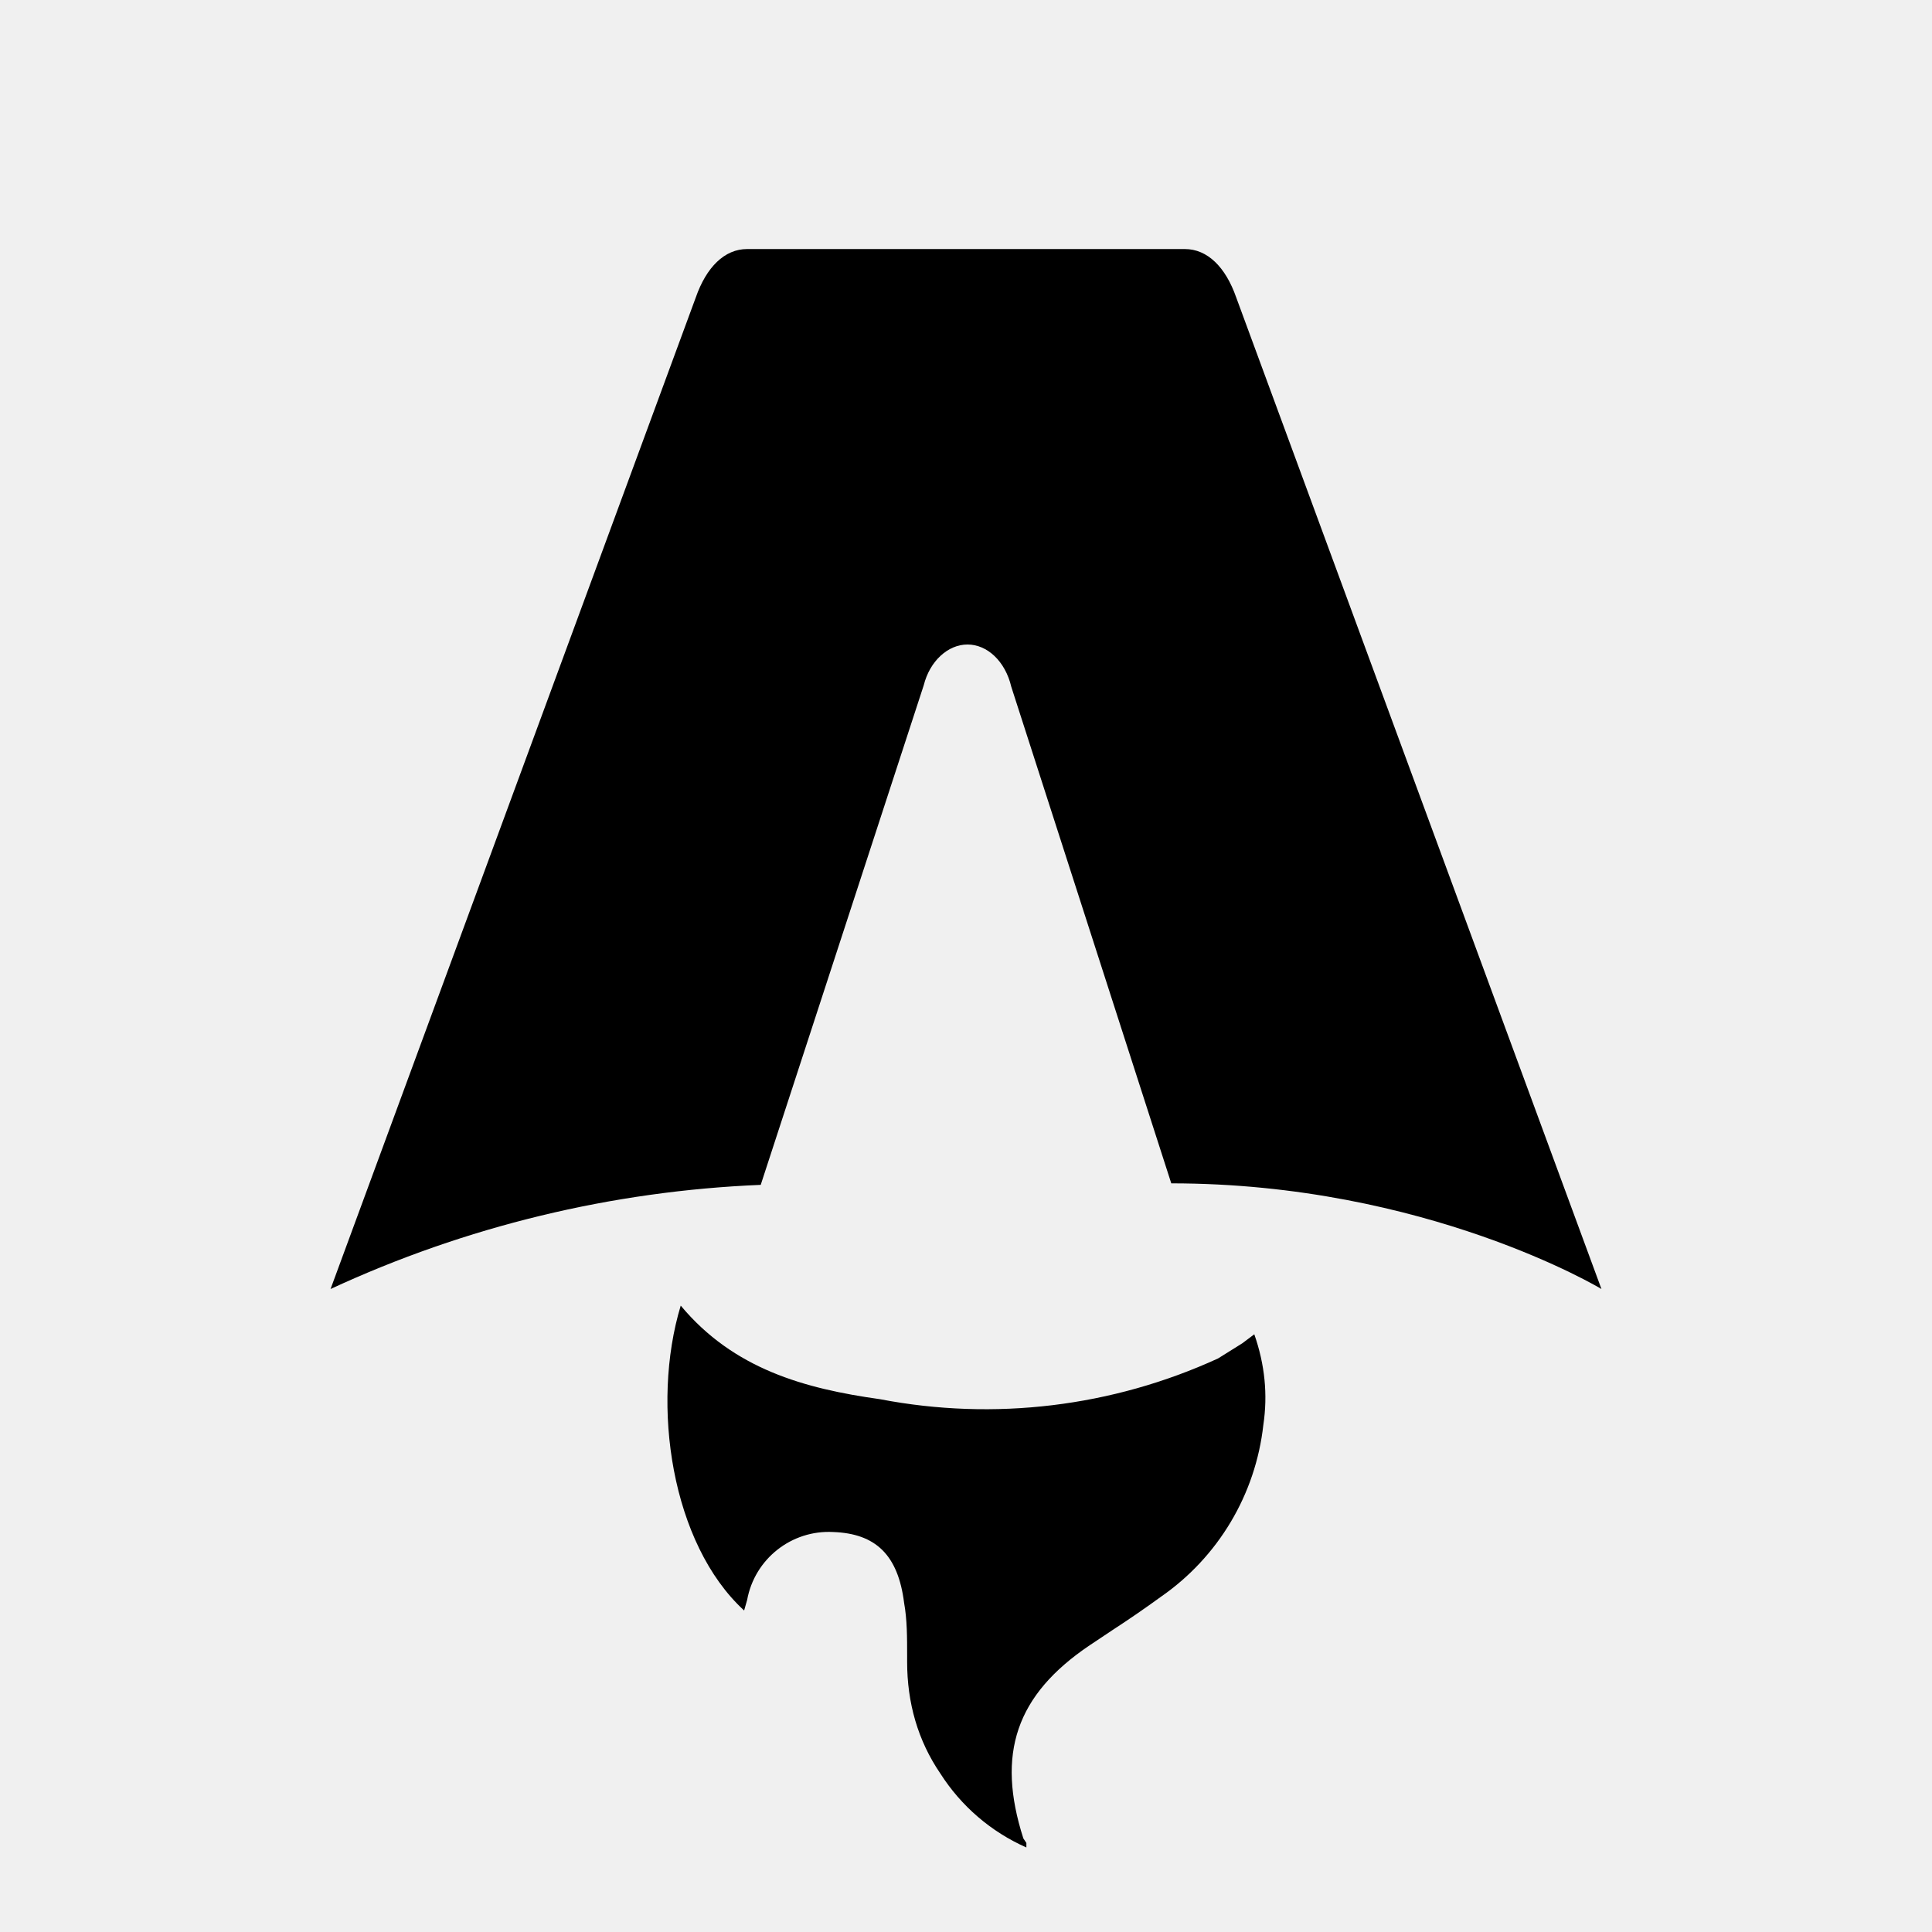
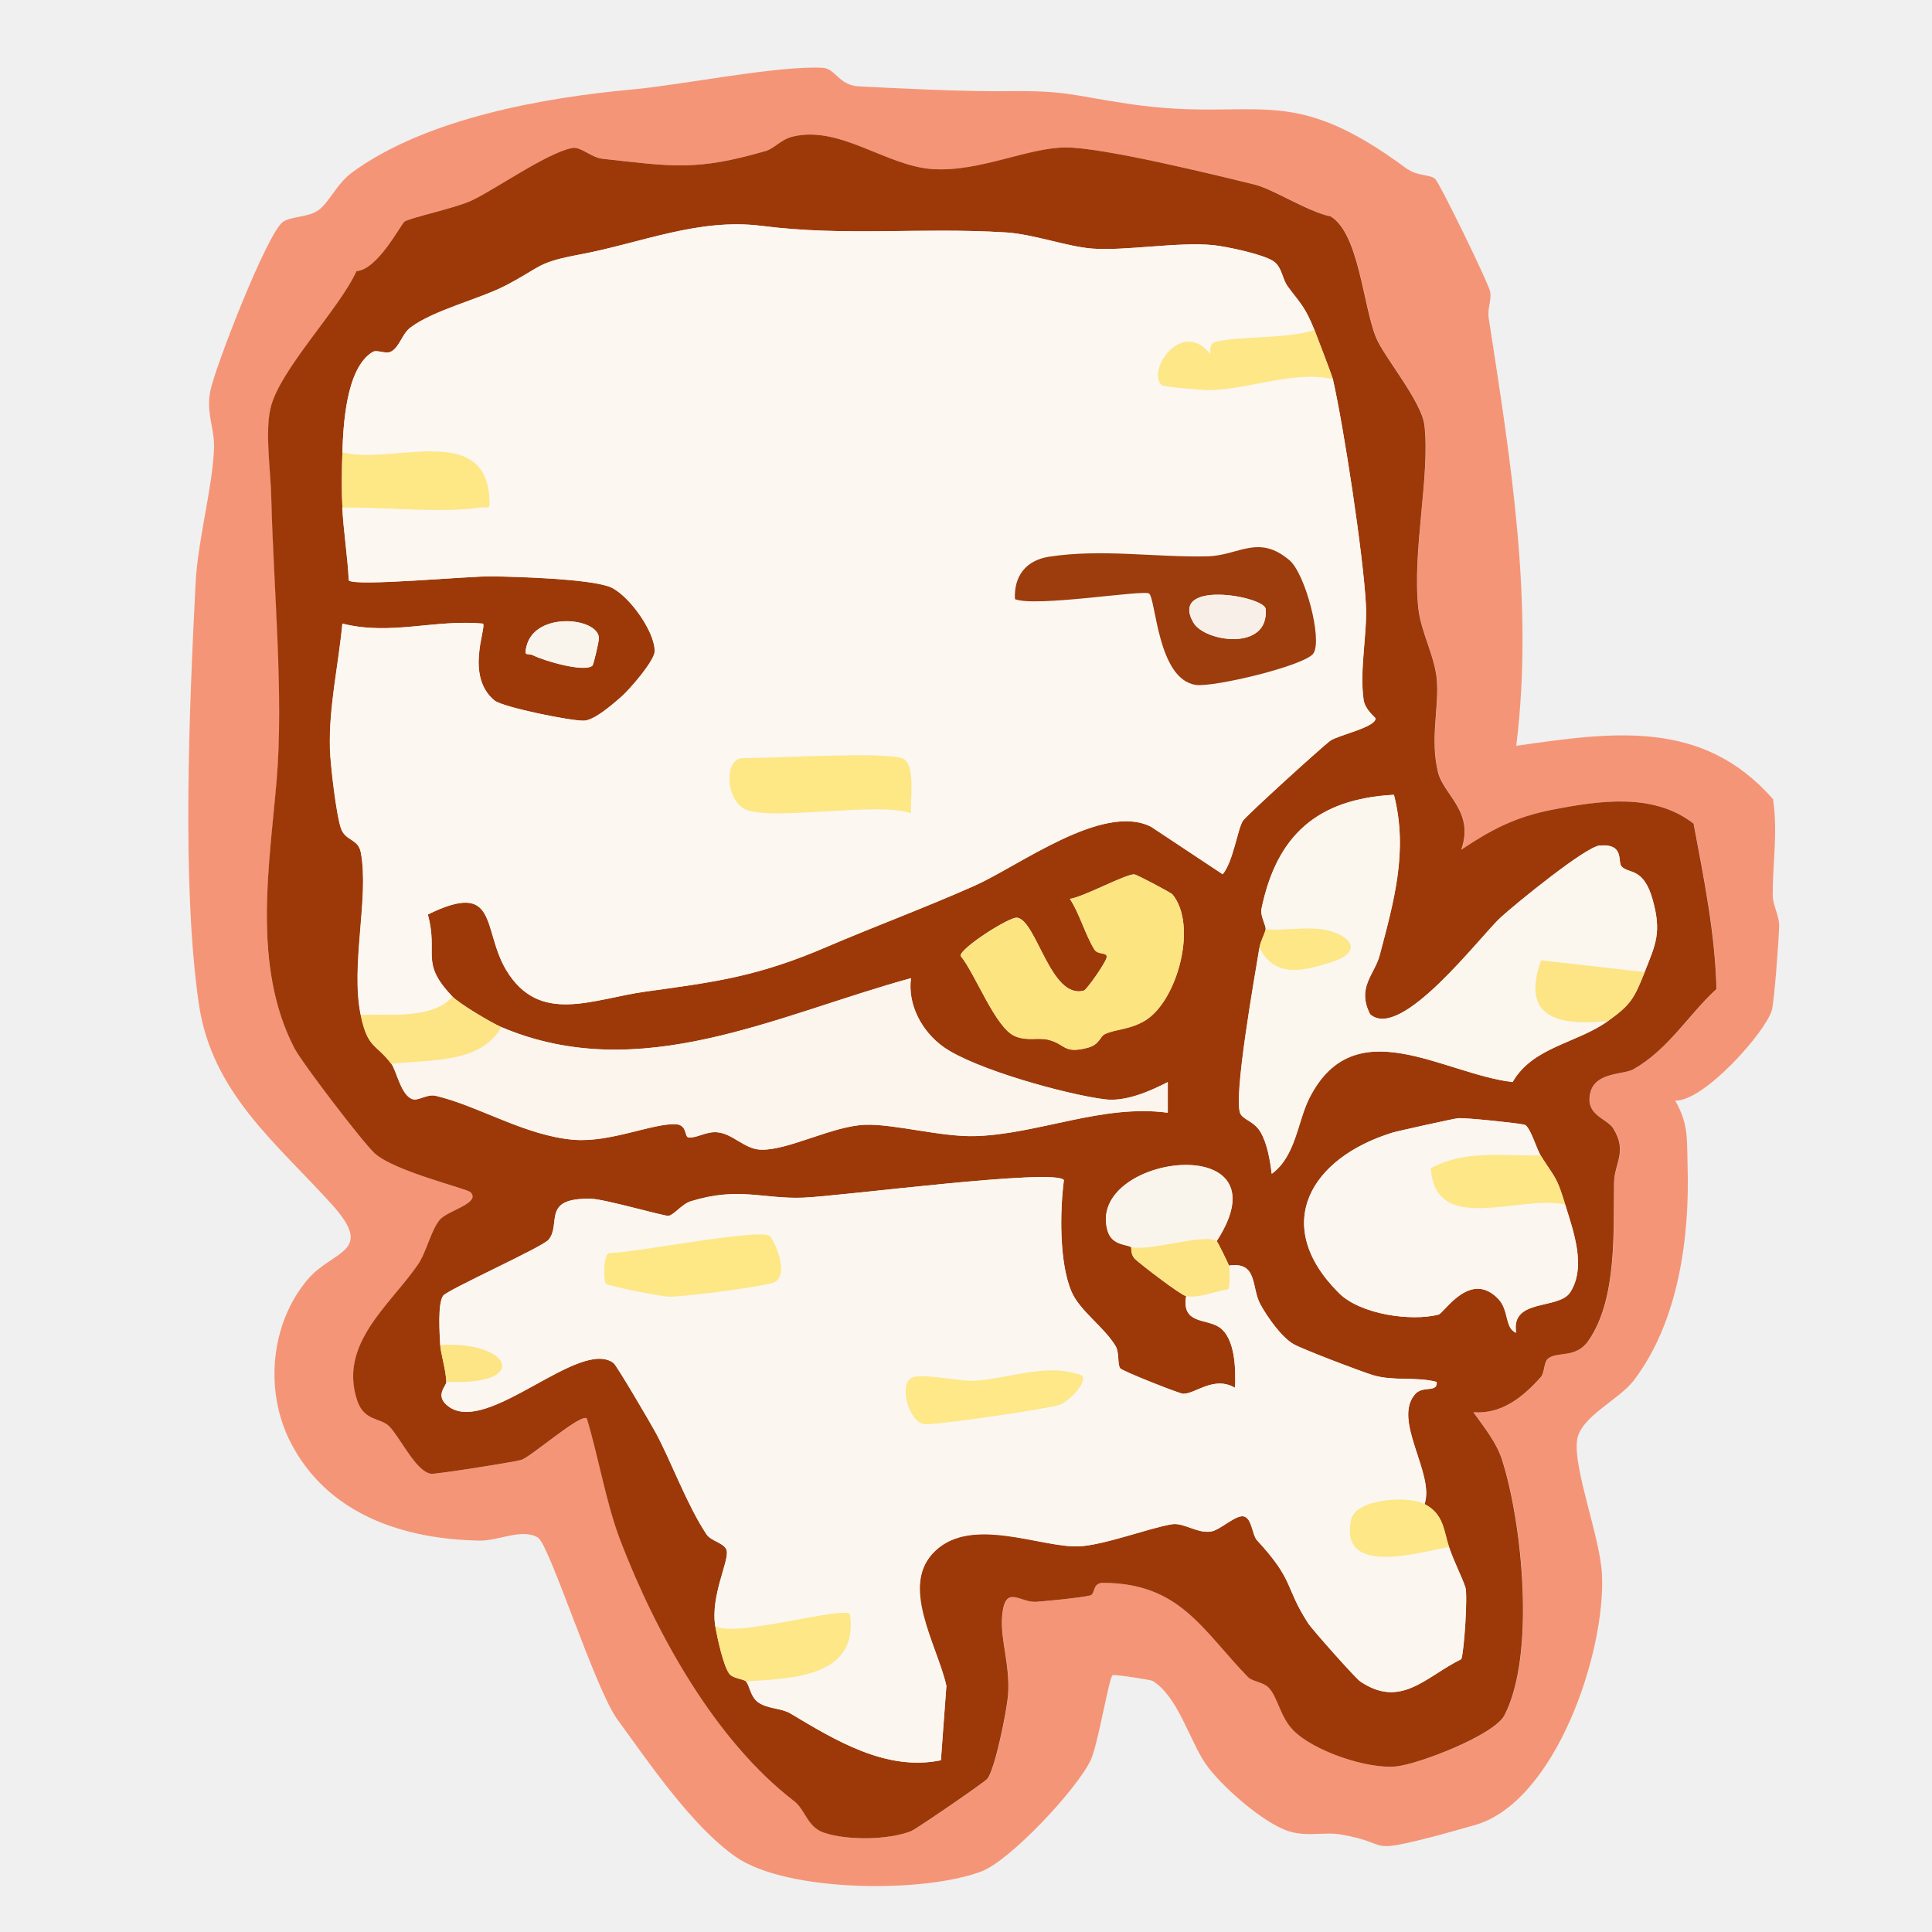
- <svg xmlns="http://www.w3.org/2000/svg" fill="none" viewBox="0 0 128 128">
-   <path d="M50.4 78.5a75.1 75.1 0 0 0-28.5 6.9l24.2-65.7c.7-2 1.9-3.2 3.4-3.2h29c1.5 0 2.7 1.2 3.4 3.2l24.2 65.7s-11.6-7-28.5-7L67 45.5c-.4-1.7-1.6-2.8-2.9-2.8-1.3 0-2.5 1.1-2.9 2.7L50.4 78.5Zm-1.1 28.2Zm-4.2-20.2c-2 6.6-.6 15.8 4.2 20.2a17.5 17.5 0 0 1 .2-.7 5.5 5.5 0 0 1 5.7-4.5c2.8.1 4.3 1.5 4.7 4.7.2 1.1.2 2.3.2 3.5v.4c0 2.7.7 5.2 2.2 7.4a13 13 0 0 0 5.7 4.9v-.3l-.2-.3c-1.8-5.6-.5-9.5 4.4-12.8l1.5-1a73 73 0 0 0 3.2-2.2 16 16 0 0 0 6.8-11.4c.3-2 .1-4-.6-6l-.8.6-1.6 1a37 37 0 0 1-22.4 2.7c-5-.7-9.7-2-13.2-6.2Z" />
-   <style>
-         path { fill: #000; }
-         @media (prefers-color-scheme: dark) {
-             path { fill: #FFF; }
-         }
+ <svg xmlns="http://www.w3.org/2000/svg" id="Layer_1" data-name="Layer 1" viewBox="0 0 236.25 236.25">
+   <defs>
+     <style>
+       .cls-1 {
+         fill: #fbf6ef;
+       }
+ 
+       .cls-2 {
+         fill: #faf5ec;
+       }
+ 
+       .cls-3 {
+         fill: #fcf7f0;
+       }
+ 
+       .cls-4 {
+         fill: #f8f0e8;
+       }
+ 
+       .cls-5 {
+         fill: #fee785;
+       }
+ 
+       .cls-6 {
+         fill: #fbf7f0;
+       }
+ 
+       .cls-7 {
+         fill: #fce480;
+       }
+ 
+       .cls-8 {
+         fill: #f59578;
+       }
+ 
+       .cls-9 {
+         fill: #9d3c0c;
+       }
+ 
+       .cls-10 {
+         fill: #fbf6ee;
+       }
+ 
+       .cls-11 {
+         fill: #fbf5ee;
+       }
+ 
+       .cls-12 {
+         fill: #fee888;
+       }
+ 
+       .cls-13 {
+         fill: #fee886;
+       }
+ 
+       .cls-14 {
+         fill: #fee786;
+       }
+ 
+       .cls-15 {
+         fill: #9d3909;
+       }
+ 
+       .cls-16 {
+         fill: #fde585;
+       }
    </style>
+   </defs>
+   <path class="cls-8" d="M172.17,20.7c1.13.84,2.74.62,3.33,1.18.56.53,6.56,12.81,6.73,13.82s-.36,2.06-.19,3.18c2.67,17.35,5.55,34.75,3.37,52.32,11.76-1.68,22.75-3.34,31.4,6.52.61,3.99-.06,8-.04,11.76,0,1.21.82,2.5.79,3.78-.05,1.74-.59,9.21-.91,10.31-.77,2.64-8.31,11.16-11.8,11.01,1.66,2.95,1.41,4.69,1.51,7.89.28,8.8-1.1,19.15-6.57,26.32-1.87,2.45-6.53,4.42-6.94,7.32-.49,3.47,2.81,11.82,3.04,16.38.49,9.49-5.68,28.06-15.73,30.74-1.74.47-3.53,1.01-5.22,1.44-8.04,2.03-4.66.77-10.89-.33-2.06-.37-4.09.29-6.35-.38-3.16-.93-8.53-5.69-10.32-8.34-1.93-2.86-3.39-8.24-6.45-10.08-.21-.13-4.67-.82-4.88-.69-.45.3-1.77,8.47-2.69,10.41-1.66,3.5-9.77,12.21-13.34,13.58-6.99,2.67-23.81,2.59-30.08-1.8-5.36-3.75-10.65-11.58-14.45-16.79-2.74-3.75-8.29-21.36-9.71-22.23-1.93-1.17-4.84.41-7.11.37-9.38-.16-18.61-3.22-23.13-12-3.22-6.25-2.49-14.49,2.05-19.9,3.06-3.65,8.31-3.28,3.06-9.13-6.79-7.55-14.75-13.68-16.34-24.63-2.11-14.58-1.16-36.16-.4-51.32.26-5.27,2.04-11.58,2.26-16.49.11-2.5-1-4.36-.46-7.08.59-2.96,6.94-19.28,8.87-20.69.94-.69,2.95-.55,4.24-1.37,1.4-.89,2.24-3.22,4.26-4.71,9.05-6.62,23.52-9.15,34.15-10.12,6.33-.58,17.84-2.95,23.36-2.66,1.56.08,1.99,2.14,4.41,2.27,5.05.26,12.83.64,17.87.59,7.66-.09,7.74.44,15.07,1.54,15.9,2.39,19.34-3.05,34.2,8.03ZM162.72,26.46c-2.76-.58-6.99-3.33-9.24-3.88-5.02-1.23-18.61-4.54-23.1-4.55s-10.29,3-16.26,2.65-11.39-5.41-17.2-3.97c-1.42.35-2.2,1.44-3.32,1.77-8.41,2.42-11.2,1.9-19.93.93-1.33-.15-2.63-1.5-3.64-1.32-3.01.53-9.48,5.09-12.27,6.4-2.04.96-7.31,2.04-8.25,2.59-.42.24-3.27,5.91-5.9,6.07-2.08,4.64-9.45,12.09-10.51,16.77-.68,2.99,0,7.58.09,10.9.28,11.21,1.59,23.72.65,34.7s-3,22.59,2.15,32.6c.91,1.77,8.45,11.64,9.87,12.93,2.44,2.2,11.27,4.3,11.71,4.75,1.26,1.33-2.78,2.21-3.76,3.34-1.09,1.27-1.64,3.99-2.7,5.52-3.43,4.95-9.73,9.66-7.41,16.6.86,2.59,2.87,2.08,3.93,3.17,1.37,1.42,3.24,5.51,5.1,5.79.55.08,10.19-1.44,11.04-1.7,1.19-.37,7.3-5.74,8.01-5.07,1.43,4.73,2.36,10.39,4.11,14.96,4.37,11.38,11.58,24.44,21.24,31.84,1.36,1.04,1.61,3.16,3.62,3.85,2.82.97,7.89.92,10.68-.18.65-.26,8.95-5.95,9.31-6.39.96-1.15,2.39-8.35,2.54-10.16.3-3.7-.94-6.81-.72-9.64.32-4.16,2.16-1.72,4.18-1.86,1.52-.11,5.38-.48,6.59-.77.67-.16.22-1.54,1.58-1.54,9.39.02,12.1,5.75,17.72,11.52.53.54,1.81.59,2.5,1.27,1.11,1.09,1.42,3.58,3.01,5.21,2.48,2.56,9.1,4.81,12.63,4.44,2.83-.3,11.97-3.84,13.22-6.25,3.81-7.38,2.21-23.42-.29-31.23-.69-2.17-2.22-4.02-3.51-5.83,3.5.28,6.13-1.92,8.26-4.31.45-.5.34-1.81.88-2.25,1.11-.91,3.4.02,4.93-2.18,3.54-5.1,3.04-13.42,3.13-19.29.04-2.46,1.67-3.84-.1-6.68-.78-1.24-3.49-1.61-2.79-4.39.64-2.54,4.05-2.16,5.27-2.84,4.27-2.41,6.74-6.7,10.15-9.81-.18-6.87-1.54-13.49-2.8-20.23-4.91-3.8-11.47-2.82-17.25-1.7-4.51.88-7.4,2.39-11.17,4.9,1.67-4.66-2.17-6.72-2.84-9.5-.96-3.99.08-7.57-.12-11.02-.18-3.01-1.96-6.02-2.28-9-.77-7.09,1.43-16.15.75-22.36-.33-2.94-4.94-8.38-5.92-10.75-1.59-3.86-2.08-12.73-5.55-14.82Z" />
+   <g>
+     <path class="cls-15" d="M162.72,26.46c3.47,2.1,3.96,10.96,5.55,14.82.97,2.37,5.59,7.81,5.92,10.75.69,6.21-1.51,15.27-.75,22.36.32,2.98,2.11,5.99,2.28,9,.2,3.45-.84,7.03.12,11.02.67,2.79,4.51,4.84,2.84,9.5,3.76-2.51,6.65-4.02,11.17-4.9,5.78-1.12,12.34-2.1,17.25,1.7,1.26,6.74,2.62,13.36,2.8,20.23-3.41,3.11-5.88,7.4-10.15,9.81-1.22.69-4.63.31-5.27,2.84-.7,2.79,2.02,3.15,2.79,4.39,1.77,2.84.14,4.22.1,6.68-.09,5.87.4,14.19-3.13,19.29-1.52,2.2-3.82,1.27-4.93,2.18-.54.44-.43,1.75-.88,2.25-2.13,2.39-4.76,4.59-8.26,4.31,1.29,1.81,2.82,3.66,3.51,5.83,2.49,7.81,4.1,23.86.29,31.23-1.25,2.41-10.4,5.95-13.22,6.25-3.53.37-10.15-1.88-12.63-4.44-1.59-1.63-1.9-4.12-3.01-5.21-.69-.68-1.98-.73-2.5-1.27-5.61-5.77-8.32-11.5-17.72-11.52-1.35,0-.91,1.38-1.58,1.54-1.22.29-5.07.66-6.59.77-2.02.15-3.86-2.3-4.18,1.86-.22,2.83,1.02,5.94.72,9.64-.15,1.81-1.58,9.02-2.54,10.16-.36.43-8.66,6.13-9.31,6.39-2.79,1.1-7.86,1.15-10.68.18-2.01-.69-2.26-2.81-3.62-3.85-9.66-7.41-16.87-20.47-21.24-31.84-1.75-4.57-2.68-10.23-4.11-14.96-.71-.67-6.82,4.7-8.01,5.07-.84.26-10.48,1.78-11.04,1.7-1.86-.28-3.72-4.37-5.1-5.79-1.06-1.1-3.06-.58-3.93-3.17-2.31-6.93,3.98-11.64,7.41-16.6,1.06-1.53,1.61-4.24,2.7-5.52.98-1.13,5.02-2.01,3.76-3.34-.43-.46-9.27-2.55-11.71-4.75-1.43-1.29-8.97-11.16-9.87-12.93-5.14-10.01-3.05-22.06-2.15-32.6s-.37-23.48-.65-34.7c-.08-3.32-.78-7.91-.09-10.9,1.07-4.68,8.43-12.13,10.51-16.77,2.63-.16,5.48-5.83,5.9-6.07.95-.54,6.21-1.63,8.25-2.59,2.79-1.31,9.26-5.87,12.27-6.4,1.01-.18,2.31,1.17,3.64,1.32,8.73.97,11.51,1.49,19.93-.93,1.12-.32,1.89-1.41,3.32-1.77,5.81-1.44,11.43,3.62,17.2,3.97s11.67-2.66,16.26-2.65,18.08,3.32,23.1,4.55c2.24.55,6.47,3.31,9.24,3.88ZM160.74,40.37c-1.17-2.9-1.7-3.22-3.25-5.31-.67-.9-.69-2.16-1.56-2.96-1.02-.94-6.06-1.98-7.63-2.13-4.29-.41-10.69.73-14.74.43-3.09-.24-7.19-1.77-10.58-1.98-10.58-.64-19.53.52-29.86-.8-7.68-.98-14.78,2.11-22.1,3.48-5.49,1.03-4.58,1.41-9.18,3.81-3.2,1.67-8.83,3-11.67,5.16-1.02.78-1.3,2.36-2.34,2.92-.64.35-1.73-.26-2.24.04-3.28,1.92-3.62,9.01-3.72,12.29-.07,2.21-.11,4.52,0,6.73.13,2.78.66,6.08.79,8.93.77.78,14.75-.55,17.5-.5,3.35.06,11.44.3,14.26,1.23,2.26.75,5.67,5.42,5.65,7.93-.01,1.17-3.06,4.69-4.14,5.62s-3.2,2.8-4.48,2.87c-1.49.08-9.95-1.64-10.96-2.46-3.66-2.99-.96-8.95-1.42-9.41-5.97-.54-11.32,1.49-17.19,0-.48,5.12-1.68,10.17-1.52,15.36.06,1.88.8,8.29,1.38,9.77s2.08,1.17,2.4,2.88c1.03,5.52-1.27,13.71-.02,19.84.85,4.14,1.83,3.46,3.74,5.98.62.82,1.2,4.03,2.69,4.34.67.14,1.71-.67,2.72-.44,5.19,1.21,10.95,4.9,16.91,5.38,4.46.36,9.69-2.06,12.47-1.9,1.41.08,1.01,1.57,1.56,1.62.97.09,2.15-.76,3.48-.64,1.95.17,3.32,2.07,5.36,2.13,3.34.1,8.78-2.92,12.78-3.05,3.51-.11,9.24,1.5,13.36,1.39,7.72-.21,15.58-3.94,23.61-2.86v-3.74c-2.2,1.12-5.13,2.41-7.66,2.11-4.68-.57-16-3.7-19.8-6.43-2.63-1.89-4.38-5.15-3.95-8.39-16.37,4.48-33.13,13.2-50.09,5.98-1.21-.52-5.14-2.85-5.98-3.74-4.03-4.23-1.66-5.12-3-10.03,8.73-4.28,6.6,1.83,9.59,6.8,4.06,6.76,10.54,3.52,17.09,2.62,8.54-1.18,13.67-1.84,22.06-5.44,5.68-2.44,12.17-4.85,18.1-7.49,5.49-2.44,15.69-10.2,21.6-7.22l8.76,5.81c1.28-1.54,1.81-5.48,2.46-6.52.38-.62,9.94-9.3,10.73-9.83.99-.67,5.51-1.62,5.5-2.7,0-.13-1.28-1.05-1.46-2.27-.53-3.74.47-8.07.28-11.66-.32-6.06-2.69-21.63-4.04-27.57-.08-.34-1.93-5.2-2.24-5.98ZM72.44,81.4c.13-.11.8-2.94.79-3.34-.02-2.54-7.75-3.34-8.84.93-.37,1.44.11.8.85,1.17,1.34.67,6.21,2.09,7.19,1.25ZM201.11,118.87c1.39-3.46,2.06-4.98.99-8.84s-2.91-3.15-3.79-4.06c-.56-.58.42-2.81-2.68-2.58-1.71.13-10.22,7.07-12.08,8.76-2.51,2.28-12.22,15.22-16,11.88-1.68-3.3.55-4.84,1.18-7.26,1.74-6.62,3.48-12.7,1.73-19.58-9.37.5-14.35,4.96-16.2,13.96-.17.85.59,2.06.51,2.49-.12.64-.61,1.38-.75,2.24-.5,3.14-3.33,18.8-2.29,20.39.49.74,1.71.91,2.46,2.23.79,1.39,1.14,3.45,1.33,5.04,2.94-2.13,3.16-6.41,4.59-9.23,5.52-10.95,16.32-3,24.86-1.99,2.5-4.33,7.81-4.7,11.66-7.46,2.85-2.04,3.21-2.8,4.49-5.98ZM143.35,109.35c-.17-.2-4.38-2.44-4.66-2.44-1.16.01-6.13,2.74-7.86,3,1.22,1.89,1.84,4.31,2.99,6.19.42.68,1.53.3,1.51.9s-2.46,4.03-2.78,4.12c-4.07,1.15-5.79-8.55-8.17-8.91-.93-.14-7.02,3.76-6.92,4.67,1.81,2.19,4.24,8.8,6.65,9.82,1.49.63,2.8.13,4.05.43,2.13.52,1.84,1.77,4.81.99,1.56-.41,1.48-1.4,2.2-1.71,1.48-.63,2.98-.52,4.81-1.6,3.97-2.35,6.53-11.7,3.36-15.48ZM188.4,141.3c-.53-.84-1.3-3.6-2-3.77-.9-.21-7.24-.87-8.1-.79-.54.05-7.44,1.58-8.02,1.76-9.99,3.08-14.94,11.27-6.55,19.62,2.62,2.61,8.82,3.49,12.18,2.63.69-.18,3.85-5.5,7.3-1.92,1.34,1.39.77,3.59,2.19,4.15-.7-4.27,5.22-2.76,6.62-4.97,2.01-3.15.33-7.58-.63-10.73-1.06-3.47-1.11-3.01-2.99-5.98ZM148.78,151.77c8.95-13.77-16.04-10.62-13.34-1.27.54,1.88,2.51,1.65,2.88,2.02.06.06-.13.89.54,1.5.84.76,5.53,4.36,6.19,4.48-.58,3.46,2.44,2.71,4.05,3.8,1.98,1.35,2.02,5.17,1.93,7.41-2.61-1.52-4.82.75-6.35.73-.42,0-7.46-2.78-7.7-3.12-.36-.53-.06-1.91-.58-2.75-1.43-2.34-4.35-4.25-5.37-6.62-1.52-3.55-1.42-9.86-.93-13.64-1.05-1.49-27.35,1.98-31.85,2.15-4.97.19-7.9-1.37-13.77.44-1.08.33-2.06,1.69-2.73,1.78-.5.07-7.84-2.06-9.49-2.09-6.11-.11-3.57,3.02-5.16,5-.75.93-12.43,6.14-12.92,6.88-.66.99-.42,4.57-.34,6.02.05,1.02.64,2.75.75,4.49.03.51-1.54,1.71.3,3.04,4.79,3.46,16-8.45,20.14-5.34.4.3,4.52,7.34,5.14,8.49,1.91,3.51,3.8,8.79,6.23,12.46.56.84,2.23,1.05,2.47,1.98.32,1.26-2.02,5.58-1.39,9.28.23,1.38.99,4.86,1.71,5.79.47.61,1.72.62,2.03.93.47.49.52,1.86,1.52,2.57,1.12.79,2.82.68,3.91,1.34,5.52,3.3,11.74,7.11,18.41,5.73l.67-9.1c-1.14-5.12-5.96-12.28-1.3-16.57s12.82-.32,17.46-.49c3.03-.11,8.56-2.22,11.41-2.7,1.45-.24,3.14,1.18,4.82.88,1.15-.2,2.99-2.08,3.99-1.84s1.02,2.28,1.6,2.91c4.67,5.05,3.34,5.65,6.27,10.17.49.75,5.76,6.69,6.36,7.1,4.99,3.38,8.03-.6,12.36-2.73.35-1.01.79-7.8.5-8.75-.37-1.19-1.35-3.02-2.01-4.97s-.62-4.03-2.99-5.23c1.29-3.71-4-10.28-1.13-13.47.95-1.06,2.74-.1,2.62-1.47-2.54-.66-5.24-.06-7.77-.82-1.49-.44-8.62-3.17-9.7-3.78-1.51-.85-3.26-3.35-4.09-4.88-1.15-2.09-.28-5.27-3.85-4.74-.04-.16-1.35-2.9-1.5-2.99Z" />
+     <path class="cls-6" d="M53.83,164.48c-.08-1.45-.32-5.03.34-6.02.5-.74,12.18-5.96,12.92-6.88,1.59-1.97-.95-5.11,5.16-5,1.65.03,8.99,2.16,9.49,2.09.67-.09,1.65-1.45,2.73-1.78,5.87-1.81,8.79-.25,13.77-.44,4.51-.17,30.81-3.64,31.85-2.15-.49,3.78-.59,10.09.93,13.64,1.02,2.37,3.94,4.27,5.37,6.62.51.84.22,2.22.58,2.75.23.34,7.28,3.12,7.7,3.12,1.54.03,3.74-2.24,6.35-.73.09-2.24.05-6.06-1.93-7.41-1.61-1.09-4.63-.34-4.05-3.8,1.57.28,3.55-.63,5.15-.83.22-.26.2-2.37.08-2.9,3.57-.52,2.71,2.65,3.85,4.74.84,1.53,2.58,4.03,4.09,4.88,1.08.61,8.21,3.33,9.7,3.78,2.53.75,5.23.15,7.77.82.11,1.37-1.67.42-2.62,1.47-2.86,3.19,2.42,9.76,1.13,13.47-2.1-1.07-8.42-.61-8.97,1.89-1.56,6.98,8.16,4.08,11.96,3.35.66,1.95,1.64,3.78,2.01,4.97.29.95-.15,7.75-.5,8.75-4.33,2.13-7.37,6.11-12.36,2.73-.6-.41-5.87-6.34-6.36-7.1-2.93-4.52-1.61-5.13-6.27-10.17-.58-.63-.62-2.68-1.6-2.91s-2.84,1.63-3.99,1.84c-1.67.3-3.37-1.12-4.82-.88-2.84.47-8.37,2.59-11.41,2.7-4.64.16-12.94-3.68-17.46.49s.16,11.45,1.3,16.57l-.67,9.1c-6.67,1.38-12.89-2.43-18.41-5.73-1.09-.65-2.79-.55-3.91-1.34-1.01-.71-1.05-2.08-1.52-2.57,5.69-.36,13.84-.54,12.71-8.22-.96-.96-14.04,2.9-16.45,1.49-.63-3.7,1.71-8.02,1.39-9.28-.24-.93-1.91-1.13-2.47-1.98-2.43-3.67-4.32-8.95-6.23-12.46-.62-1.15-4.75-8.19-5.14-8.49-4.14-3.11-15.34,8.8-20.14,5.34-1.85-1.33-.27-2.54-.3-3.04,10.5.5,7.8-5.06-.75-4.49ZM94.09,151.13c-1.5-.91-16.77,2.13-19.6,2.1-.89.36-.57,3.6-.44,3.74.28.29,6.81,1.59,7.81,1.6,1.92,0,10.91-1.17,12.58-1.68,2.36-.73.14-5.45-.36-5.75ZM132.33,168.22c-4.27-1.64-8.8.35-13.18.63-1.83.12-6.66-1.04-7.79-.31-1.46.95-.16,5.58,1.82,5.62,1.75.03,14.65-1.84,16.36-2.37.95-.29,3.42-2.65,2.77-3.57Z" />
+     <path class="cls-10" d="M154.76,113.64c.08-.43-.68-1.64-.51-2.49,1.85-9,6.83-13.46,16.2-13.96,1.75,6.88.01,12.96-1.73,19.58-.64,2.43-2.87,3.96-1.18,7.26,3.79,3.34,13.5-9.6,16-11.88,1.86-1.68,10.37-8.63,12.08-8.76,3.1-.23,2.12,2,2.68,2.58.88.91,2.67.02,3.79,4.06s.4,5.38-.99,8.84l-12.65-1.43c-2.52,7.01,2.1,8.03,8.16,7.41-3.85,2.76-9.16,3.14-11.66,7.46-8.54-1-19.34-8.96-24.86,1.99-1.42,2.82-1.65,7.1-4.59,9.23-.19-1.6-.54-3.66-1.33-5.04s-1.98-1.48-2.46-2.23c-1.04-1.59,1.79-17.25,2.29-20.39,1.86,3.71,5.29,2.91,8.85,1.75,4.19-1.37,1.93-3.47-1.03-3.95-2.22-.36-4.79.15-7.07-.04Z" />
+     <path class="cls-11" d="M61.31,125.6c16.96,7.22,33.72-1.5,50.09-5.98-.43,3.23,1.32,6.5,3.95,8.39,3.8,2.73,15.11,5.86,19.8,6.43,2.53.31,5.46-.99,7.65-2.11v3.74c-8.01-1.08-15.88,2.65-23.6,2.86-4.12.11-9.86-1.5-13.36-1.39-4.01.13-9.44,3.15-12.78,3.05-2.04-.06-3.41-1.96-5.36-2.13-1.33-.12-2.51.73-3.48.64-.55-.05-.14-1.54-1.56-1.62-2.78-.16-8.01,2.26-12.47,1.9-5.96-.48-11.72-4.17-16.91-5.38-1.01-.24-2.05.58-2.72.44-1.49-.31-2.06-3.52-2.69-4.34,4.54-.57,10.86.08,13.46-4.49Z" />
+     <path class="cls-1" d="M191.39,147.28c.96,3.15,2.64,7.57.63,10.73-1.4,2.2-7.32.69-6.62,4.97-1.42-.56-.85-2.76-2.19-4.15-3.45-3.58-6.62,1.74-7.3,1.92-3.36.87-9.57-.02-12.18-2.63-8.39-8.36-3.44-16.55,6.55-19.62.58-.18,7.48-1.71,8.02-1.76.85-.08,7.2.58,8.1.79.7.16,1.47,2.92,2,3.77-4.67.1-9.14-.73-13.43,1.56.54,8.33,10.81,3.18,16.42,4.43Z" />
+     <path class="cls-7" d="M143.35,109.35c3.17,3.77.61,13.13-3.36,15.48-1.84,1.09-3.33.97-4.81,1.6-.72.3-.64,1.3-2.2,1.71-2.97.77-2.67-.48-4.81-.99-1.25-.3-2.56.2-4.05-.43-2.41-1.02-4.84-7.63-6.65-9.82-.11-.91,5.99-4.81,6.92-4.67,2.39.36,4.1,10.07,8.17,8.91.32-.09,2.76-3.51,2.78-4.12s-1.09-.22-1.51-.9c-1.15-1.88-1.77-4.3-2.99-6.19,1.73-.26,6.7-2.99,7.86-3,.28,0,4.49,2.23,4.66,2.44Z" />
+     <path class="cls-2" d="M138.31,152.52c-.37-.37-2.33-.14-2.88-2.02-2.69-9.34,22.29-12.5,13.34,1.27-1.51-.96-8.22,1.28-10.47.75Z" />
+     <path class="cls-14" d="M87.47,198.87c2.41,1.4,15.49-2.46,16.45-1.49,1.13,7.68-7.02,7.86-12.71,8.22-.3-.32-1.56-.33-2.03-.93-.72-.93-1.48-4.42-1.71-5.79Z" />
+     <path class="cls-16" d="M55.32,121.86c.84.88,4.77,3.22,5.98,3.74-2.6,4.57-8.92,3.91-13.46,4.49-1.9-2.52-2.89-1.84-3.74-5.98,3.41-.14,8.85.55,11.21-2.24Z" />
+     <path class="cls-14" d="M188.4,141.3c1.88,2.97,1.93,2.51,2.99,5.98-5.62-1.24-15.88,3.9-16.42-4.43,4.29-2.28,8.76-1.46,13.43-1.56Z" />
+     <path class="cls-16" d="M201.11,118.87c-1.28,3.18-1.64,3.94-4.49,5.98-6.06.62-10.68-.4-8.16-7.41l12.65,1.43Z" />
+     <path class="cls-14" d="M174.2,183.92c2.37,1.21,2.35,3.33,2.99,5.23-3.8.73-13.52,3.63-11.96-3.35.56-2.49,6.87-2.95,8.97-1.89Z" />
+     <path class="cls-16" d="M148.78,151.77c.14.09,1.46,2.83,1.5,2.99.12.53.13,2.65-.08,2.9-1.6.21-3.57,1.12-5.15.83-.66-.12-5.35-3.72-6.19-4.48-.67-.61-.48-1.44-.54-1.5,2.24.53,8.96-1.71,10.47-.75Z" />
+     <path class="cls-14" d="M154.76,113.64c2.28.19,4.85-.32,7.07.04,2.96.48,5.23,2.58,1.03,3.95-3.56,1.16-6.99,1.96-8.85-1.75.14-.86.62-1.61.75-2.24Z" />
+     <path class="cls-16" d="M53.83,164.48c8.55-.57,11.25,4.99.75,4.49-.11-1.74-.69-3.47-.75-4.49Z" />
+     <path class="cls-13" d="M94.09,151.13c.5.3,2.72,5.02.36,5.75-1.67.51-10.66,1.69-12.58,1.68-1,0-7.54-1.31-7.81-1.6-.13-.13-.45-3.38.44-3.74,2.82.03,18.1-3,19.6-2.1Z" />
+     <path class="cls-12" d="M132.33,168.22c.65.92-1.82,3.28-2.77,3.57-1.71.53-14.61,2.4-16.36,2.37-1.98-.03-3.28-4.66-1.82-5.62,1.12-.73,5.95.42,7.79.31,4.37-.28,8.91-2.27,13.18-.63Z" />
+     <g>
+       <path class="cls-3" d="M41.87,55.32c.1-3.27.44-10.36,3.72-12.29.51-.3,1.6.31,2.24-.04,1.04-.56,1.32-2.14,2.34-2.92,2.84-2.16,8.47-3.49,11.67-5.16,4.6-2.4,3.69-2.78,9.18-3.81,7.31-1.38,14.42-4.46,22.1-3.48,10.33,1.31,19.28.16,29.86.8,3.39.21,7.49,1.74,10.58,1.98,4.05.31,10.45-.84,14.74-.43,1.58.15,6.61,1.19,7.63,2.13.87.8.89,2.06,1.56,2.96,1.55,2.09,2.08,2.41,3.25,5.31-3.43,1.12-9.23.72-12.23,1.48-.55.14-.55,1.01-.49,1.5-3.45-4.49-7.83,1.92-5.97,3.75.2.2,4.86.6,5.61.6,5,0,10.41-2.44,15.32-1.34,1.35,5.93,3.72,21.51,4.04,27.57.19,3.6-.81,7.92-.28,11.66.17,1.22,1.45,2.13,1.46,2.27.01,1.08-4.51,2.03-5.5,2.7-.79.53-10.34,9.21-10.73,9.83-.65,1.05-1.18,4.99-2.46,6.52l-8.76-5.81c-5.91-2.98-16.11,4.78-21.6,7.22-5.93,2.64-12.41,5.05-18.1,7.49-8.39,3.6-13.51,4.27-22.06,5.44-6.54.9-13.03,4.14-17.09-2.62-2.99-4.98-.86-11.08-9.59-6.8,1.33,4.91-1.04,5.8,3,10.03-2.37,2.79-7.8,2.1-11.21,2.24-1.26-6.12,1.04-14.32.02-19.84-.32-1.72-1.81-1.38-2.4-2.88s-1.33-7.88-1.38-9.77c-.15-5.2,1.04-10.25,1.52-15.36,5.87,1.5,11.23-.53,17.19,0,.46.46-2.24,6.43,1.42,9.41,1.01.82,9.47,2.54,10.96,2.46,1.28-.07,3.44-1.97,4.48-2.87s4.13-4.45,4.14-5.62c.02-2.51-3.39-7.18-5.65-7.93-2.81-.94-10.9-1.18-14.26-1.23-2.75-.05-16.73,1.28-17.5.5-.13-2.85-.66-6.15-.79-8.93,5.01-.07,12.1.71,16.85,0,1.08-.16,1.21.44,1.12-1.14-.53-9.36-12.03-4.01-17.97-5.6ZM160.62,79.88c1.09-1.72-1.01-9.74-2.95-11.38-3.82-3.23-6.19-.56-10.01-.47-6.35.15-12.93-.96-19.39.05-2.82.44-4.3,2.37-4.16,5.18,2.44,1.01,15.71-1.16,16.39-.69.86.6,1.02,10.45,5.71,11.18,2.15.33,13.46-2.36,14.41-3.87ZM110.27,92.71c-2.53-.78-15.57,0-19.44,0-2.07,0-2.27,4.41-.04,6.06,2.53,1.86,16.6-.83,20.6.67-.12-1.6.64-6.19-1.12-6.73Z" />
+       <path class="cls-5" d="M41.87,55.32c5.94,1.59,17.44-3.76,17.97,5.6.09,1.57-.04.98-1.12,1.14-4.75.7-11.83-.07-16.85,0-.11-2.2-.07-4.52,0-6.73Z" />
+       <path class="cls-14" d="M160.74,40.37c.31.78,2.17,5.65,2.24,5.98-4.91-1.1-10.33,1.35-15.32,1.34-.75,0-5.41-.4-5.61-.6-1.86-1.82,2.52-8.23,5.97-3.75-.05-.49-.06-1.36.49-1.5,3-.77,8.8-.36,12.23-1.48Z" />
+       <path class="cls-2" d="M72.44,81.4c-.98.84-5.86-.58-7.19-1.25-.74-.37-1.22.27-.85-1.17,1.09-4.27,8.82-3.47,8.84-.93,0,.41-.66,3.23-.79,3.34Z" />
+       <path class="cls-9" d="M160.62,79.88c-.95,1.5-12.26,4.2-14.41,3.87-4.69-.72-4.85-10.58-5.71-11.18-.67-.47-13.94,1.71-16.39.69-.14-2.81,1.34-4.74,4.16-5.18,6.46-1,13.04.1,19.39-.05,3.82-.09,6.18-2.76,10.01.47,1.95,1.64,4.04,9.66,2.95,11.38ZM145.93,76.13c1.37,2.39,9.34,3.55,8.83-1.72-.42-1.56-11.83-3.51-8.83,1.72Z" />
+       <path class="cls-13" d="M110.27,92.71c1.76.54,1.01,5.13,1.12,6.73-4-1.5-18.07,1.18-20.6-.67-2.23-1.64-2.03-6.06.04-6.06,3.87,0,16.91-.78,19.44,0Z" />
+       <path class="cls-4" d="M145.93,76.13c-3-5.24,8.41-3.28,8.83-1.72.52,5.27-7.45,4.12-8.83,1.72Z" />
+     </g>
+   </g>
</svg>
